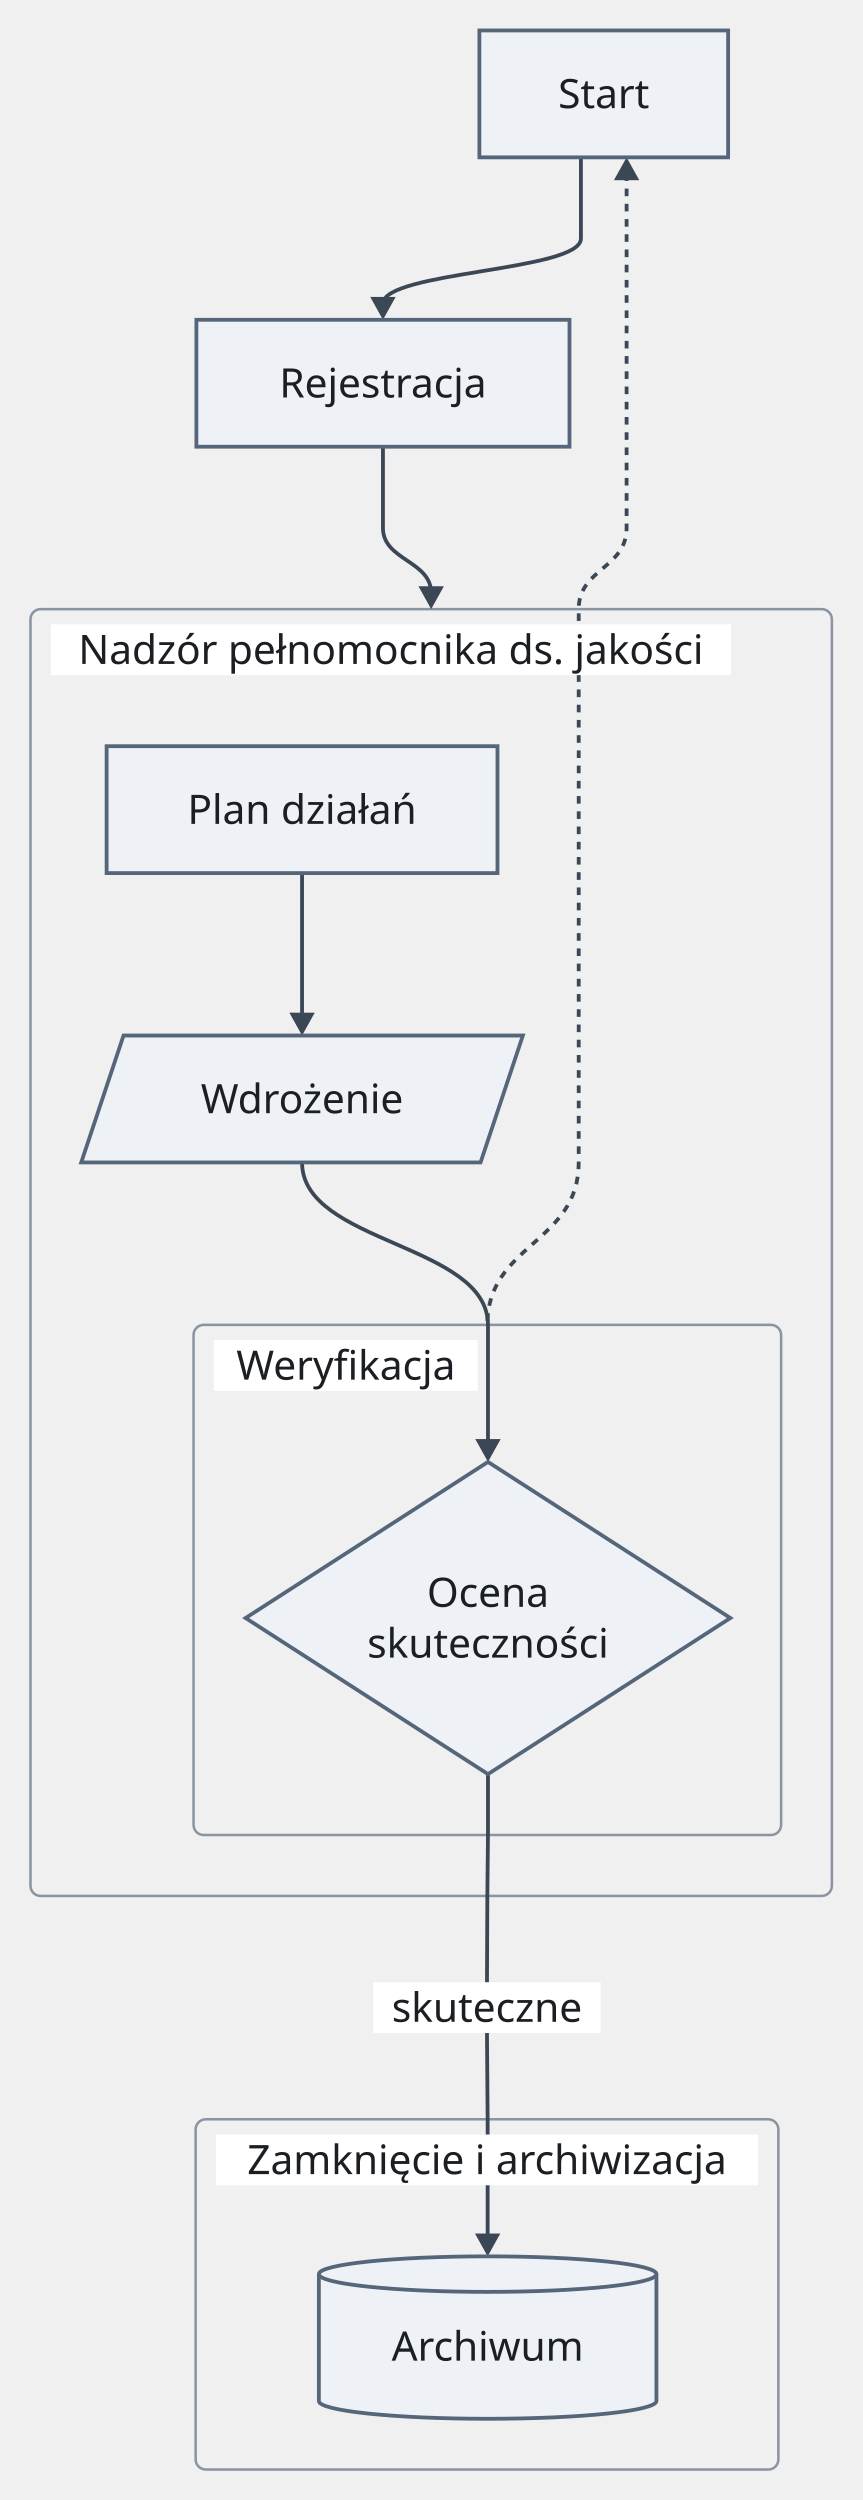
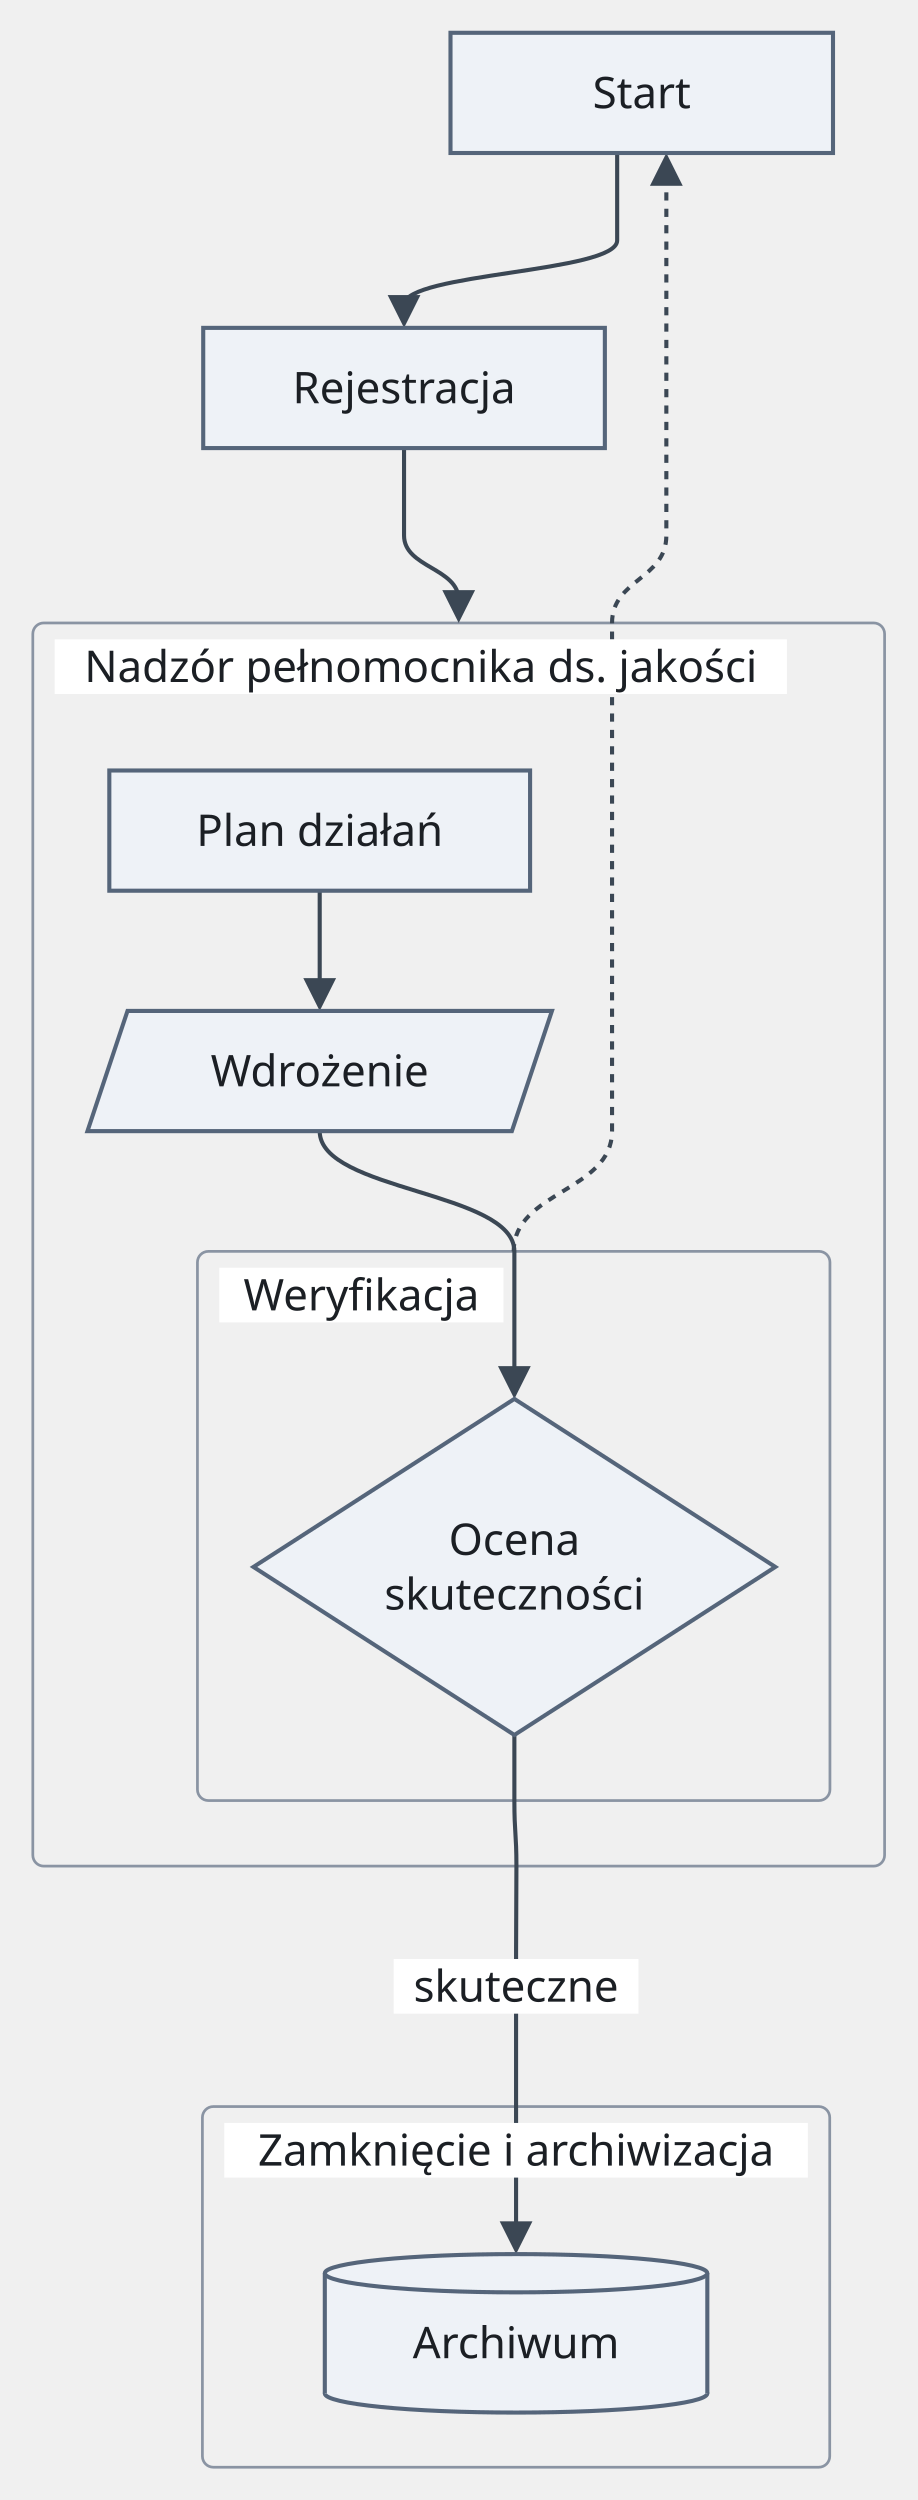
- <svg xmlns="http://www.w3.org/2000/svg" version="1.1" width="339.75" height="985" viewBox="-11.88 -12 339.75 985" role="img" font-family="Recursive, sans-serif" font-size="16">
-   <rect class="cluster" x="0.13" y="228" width="315.75" height="507" rx="4" fill="none" stroke="#8a94a3" stroke-width="1" />
-   <rect class="cluster" x="64.38" y="510" width="231.5" height="201" rx="4" fill="none" stroke="#8a94a3" stroke-width="1" />
-   <rect class="cluster" x="65.2" y="823" width="229.6" height="138" rx="4" fill="none" stroke="#8a94a3" stroke-width="1" />
-   <path class="edge" d="M107.13 332 L107.13 389.7" fill="none" stroke="#3b4754" stroke-width="1.5" />
-   <path class="edge" d="M107.13 446 C107.13 478 180.38 478 180.38 510 L180.38 540 L180.38 557.7" fill="none" stroke="#3b4754" stroke-width="1.5" />
-   <path class="edge" d="M217 50 L217 82 C217 94.85 139 94.85 139 107.7" fill="none" stroke="#3b4754" stroke-width="1.5" />
-   <path class="edge" d="M139 164 L139 196 C139 208.85 158 208.85 158 221.7" fill="none" stroke="#3b4754" stroke-width="1.5" />
-   <path class="edge" d="M180.38 687 L180.38 711 L180.13 735 L180 767 L180 791 L180.25 823 L180.25 853 L180.25 870.7" fill="none" stroke="#3b4754" stroke-width="1.5" />
-   <path class="edge" d="M235 56.3 L235 82 L235 114 L235 164 L235 196 C235 212 216.13 212 216.13 228 L216.13 258 L216.13 282 L216.13 332 L216.13 396 L216.13 446 C216.13 478 180.13 478 180.13 510" fill="none" stroke="#3b4754" stroke-width="1.5" stroke-dasharray="3 3" />
-   <rect class="cluster-title-background" x="8.13" y="234" width="268" height="20" fill="#ffffff" />
-   <rect class="cluster-title-background" x="72.38" y="516" width="104" height="20" fill="#ffffff" />
-   <rect class="cluster-title-background" x="73.2" y="829" width="213.6" height="20" fill="#ffffff" />
-   <rect class="edge-label-background" x="135.2" y="769" width="89.6" height="20" fill="#ffffff" />
-   <polygon class="arrowhead" points="107.13,396 102.13,387 112.13,387" fill="#3b4754" />
-   <polygon class="arrowhead" points="180.38,564 175.38,555 185.38,555" fill="#3b4754" />
-   <polygon class="arrowhead" points="139,114 134,105 144,105" fill="#3b4754" />
-   <polygon class="arrowhead" points="158,228 153,219 163,219" fill="#3b4754" />
-   <polygon class="arrowhead" points="180.25,877 175.25,868 185.25,868" fill="#3b4754" />
-   <polygon class="arrowhead" points="235,50 240,59 230,59" fill="#3b4754" />
-   <rect class="node" x="177" y="0" width="98" height="50" fill="#eef2f7" stroke="#55657a" stroke-width="1.5" />
-   <rect class="node" x="65.5" y="114" width="147" height="50" fill="#eef2f7" stroke="#55657a" stroke-width="1.5" />
-   <rect class="node" x="30.13" y="282" width="154" height="50" fill="#eef2f7" stroke="#55657a" stroke-width="1.5" />
-   <polygon class="node" points="36.79,396 194.13,396 177.46,446 20.13,446" fill="#eef2f7" stroke="#55657a" stroke-width="1.5" />
-   <polygon class="node" points="180.38,564 275.88,625.5 180.38,687 84.88,625.5" fill="#eef2f7" stroke="#55657a" stroke-width="1.5" />
-   <ellipse class="node-detail" cx="180.25" cy="934" rx="66.5" ry="7" fill="#eef2f7" stroke="#55657a" stroke-width="1.5" />
-   <rect class="node" x="113.75" y="884" width="133" height="50" fill="#eef2f7" />
-   <line class="node-detail" x1="113.75" y1="884" x2="113.75" y2="934" fill="none" stroke="#55657a" stroke-width="1.5" />
-   <line class="node-detail" x1="246.75" y1="884" x2="246.75" y2="934" fill="none" stroke="#55657a" stroke-width="1.5" />
-   <ellipse class="node-detail" cx="180.25" cy="884" rx="66.5" ry="7" fill="#eef2f7" stroke="#55657a" stroke-width="1.5" />
-   <text class="node-label" x="226" y="30.6" text-anchor="middle" fill="#1b1f24">Start</text>
-   <text class="node-label" x="139" y="144.6" text-anchor="middle" fill="#1b1f24">Rejestracja</text>
-   <text class="cluster-title" x="142.13" y="249.6" text-anchor="middle" fill="#1b1f24">Nadzór pełnomocnika ds. jakości</text>
-   <text class="node-label" x="107.13" y="312.6" text-anchor="middle" fill="#1b1f24">Plan działań</text>
-   <text class="node-label" x="107.13" y="426.6" text-anchor="middle" fill="#1b1f24">Wdrożenie</text>
-   <text class="cluster-title" x="124.38" y="531.6" text-anchor="middle" fill="#1b1f24">Weryfikacja</text>
-   <text class="node-label" x="180.38" y="621.1" text-anchor="middle" fill="#1b1f24">Ocena</text>
-   <text class="node-label" x="180.38" y="641.1" text-anchor="middle" fill="#1b1f24">skuteczności</text>
-   <text class="cluster-title" x="180" y="844.6" text-anchor="middle" fill="#1b1f24">Zamknięcie i archiwizacja</text>
-   <text class="node-label" x="180.25" y="918.1" text-anchor="middle" fill="#1b1f24">Archiwum</text>
-   <text class="edge-label" x="180" y="784.6" text-anchor="middle" fill="#1b1f24">skuteczne</text>
+ <svg xmlns="http://www.w3.org/2000/svg" version="1.1" width="335.75" height="915" viewBox="-11.88 -12 335.75 915" role="img" font-family="Recursive, sans-serif" font-size="16">
+   <rect class="cluster" x="0.13" y="216" width="311.75" height="455" rx="4" fill="none" stroke="#8a94a3" stroke-width="1" />
+   <rect class="cluster" x="60.38" y="446" width="231.5" height="201" rx="4" fill="none" stroke="#8a94a3" stroke-width="1" />
+   <rect class="cluster" x="62.2" y="759" width="229.6" height="132" rx="4" fill="none" stroke="#8a94a3" stroke-width="1" />
+   <path class="edge" d="M105.13 314 L105.13 349.6" fill="none" stroke="#3b4754" stroke-width="1.5" />
+   <path class="edge" d="M105.13 402 C105.13 424 176.38 424 176.38 446 L176.38 476 L176.38 491.6" fill="none" stroke="#3b4754" stroke-width="1.5" />
+   <path class="edge" d="M214 44 L214 76 C214 87.8 136 87.8 136 99.6" fill="none" stroke="#3b4754" stroke-width="1.5" />
+   <path class="edge" d="M136 152 L136 184 C136 195.8 156 195.8 156 207.6" fill="none" stroke="#3b4754" stroke-width="1.5" />
+   <path class="edge" d="M176.38 623 L176.38 647 C176.38 659 177.13 659 177.13 671 L177 703 L177 727 L177 759 L177 789 L177 804.6" fill="none" stroke="#3b4754" stroke-width="1.5" />
+   <path class="edge" d="M232 52.4 L232 76 L232 108 L232 152 L232 184 C232 200 212.13 200 212.13 216 L212.13 246 L212.13 270 L212.13 314 L212.13 358 L212.13 402 C212.13 424 176.13 424 176.13 446" fill="none" stroke="#3b4754" stroke-width="1.5" stroke-dasharray="3 3" />
+   <rect class="cluster-title-background" x="8.13" y="222" width="268" height="20" fill="#ffffff" />
+   <rect class="cluster-title-background" x="68.38" y="452" width="104" height="20" fill="#ffffff" />
+   <rect class="cluster-title-background" x="70.2" y="765" width="213.6" height="20" fill="#ffffff" />
+   <rect class="edge-label-background" x="132.2" y="705" width="89.6" height="20" fill="#ffffff" />
+   <polygon class="arrowhead" points="105.13,358 99.13,346 111.13,346" fill="#3b4754" />
+   <polygon class="arrowhead" points="176.38,500 170.38,488 182.38,488" fill="#3b4754" />
+   <polygon class="arrowhead" points="136,108 130,96 142,96" fill="#3b4754" />
+   <polygon class="arrowhead" points="156,216 150,204 162,204" fill="#3b4754" />
+   <polygon class="arrowhead" points="177,813 171,801 183,801" fill="#3b4754" />
+   <polygon class="arrowhead" points="232,44 238,56 226,56" fill="#3b4754" />
+   <rect class="node" x="153" y="0" width="140" height="44" fill="#eef2f7" stroke="#55657a" stroke-width="1.5" />
+   <rect class="node" x="62.5" y="108" width="147" height="44" fill="#eef2f7" stroke="#55657a" stroke-width="1.5" />
+   <rect class="node" x="28.13" y="270" width="154" height="44" fill="#eef2f7" stroke="#55657a" stroke-width="1.5" />
+   <polygon class="node" points="34.79,358 190.13,358 175.46,402 20.13,402" fill="#eef2f7" stroke="#55657a" stroke-width="1.5" />
+   <polygon class="node" points="176.38,500 271.88,561.5 176.38,623 80.88,561.5" fill="#eef2f7" stroke="#55657a" stroke-width="1.5" />
+   <ellipse class="node-detail" cx="177" cy="864" rx="70" ry="7" fill="#eef2f7" stroke="#55657a" stroke-width="1.5" />
+   <rect class="node" x="107" y="820" width="140" height="44" fill="#eef2f7" />
+   <line class="node-detail" x1="107" y1="820" x2="107" y2="864" fill="none" stroke="#55657a" stroke-width="1.5" />
+   <line class="node-detail" x1="247" y1="820" x2="247" y2="864" fill="none" stroke="#55657a" stroke-width="1.5" />
+   <ellipse class="node-detail" cx="177" cy="820" rx="70" ry="7" fill="#eef2f7" stroke="#55657a" stroke-width="1.5" />
+   <text class="node-label" x="223" y="27.6" text-anchor="middle" fill="#1b1f24">Start</text>
+   <text class="node-label" x="136" y="135.6" text-anchor="middle" fill="#1b1f24">Rejestracja</text>
+   <text class="cluster-title" x="142.13" y="237.6" text-anchor="middle" fill="#1b1f24">Nadzór pełnomocnika ds. jakości</text>
+   <text class="node-label" x="105.13" y="297.6" text-anchor="middle" fill="#1b1f24">Plan działań</text>
+   <text class="node-label" x="105.13" y="385.6" text-anchor="middle" fill="#1b1f24">Wdrożenie</text>
+   <text class="cluster-title" x="120.38" y="467.6" text-anchor="middle" fill="#1b1f24">Weryfikacja</text>
+   <text class="node-label" x="176.38" y="557.1" text-anchor="middle" fill="#1b1f24">Ocena</text>
+   <text class="node-label" x="176.38" y="577.1" text-anchor="middle" fill="#1b1f24">skuteczności</text>
+   <text class="cluster-title" x="177" y="780.6" text-anchor="middle" fill="#1b1f24">Zamknięcie i archiwizacja</text>
+   <text class="node-label" x="177" y="851.1" text-anchor="middle" fill="#1b1f24">Archiwum</text>
+   <text class="edge-label" x="177" y="720.6" text-anchor="middle" fill="#1b1f24">skuteczne</text>
</svg>
